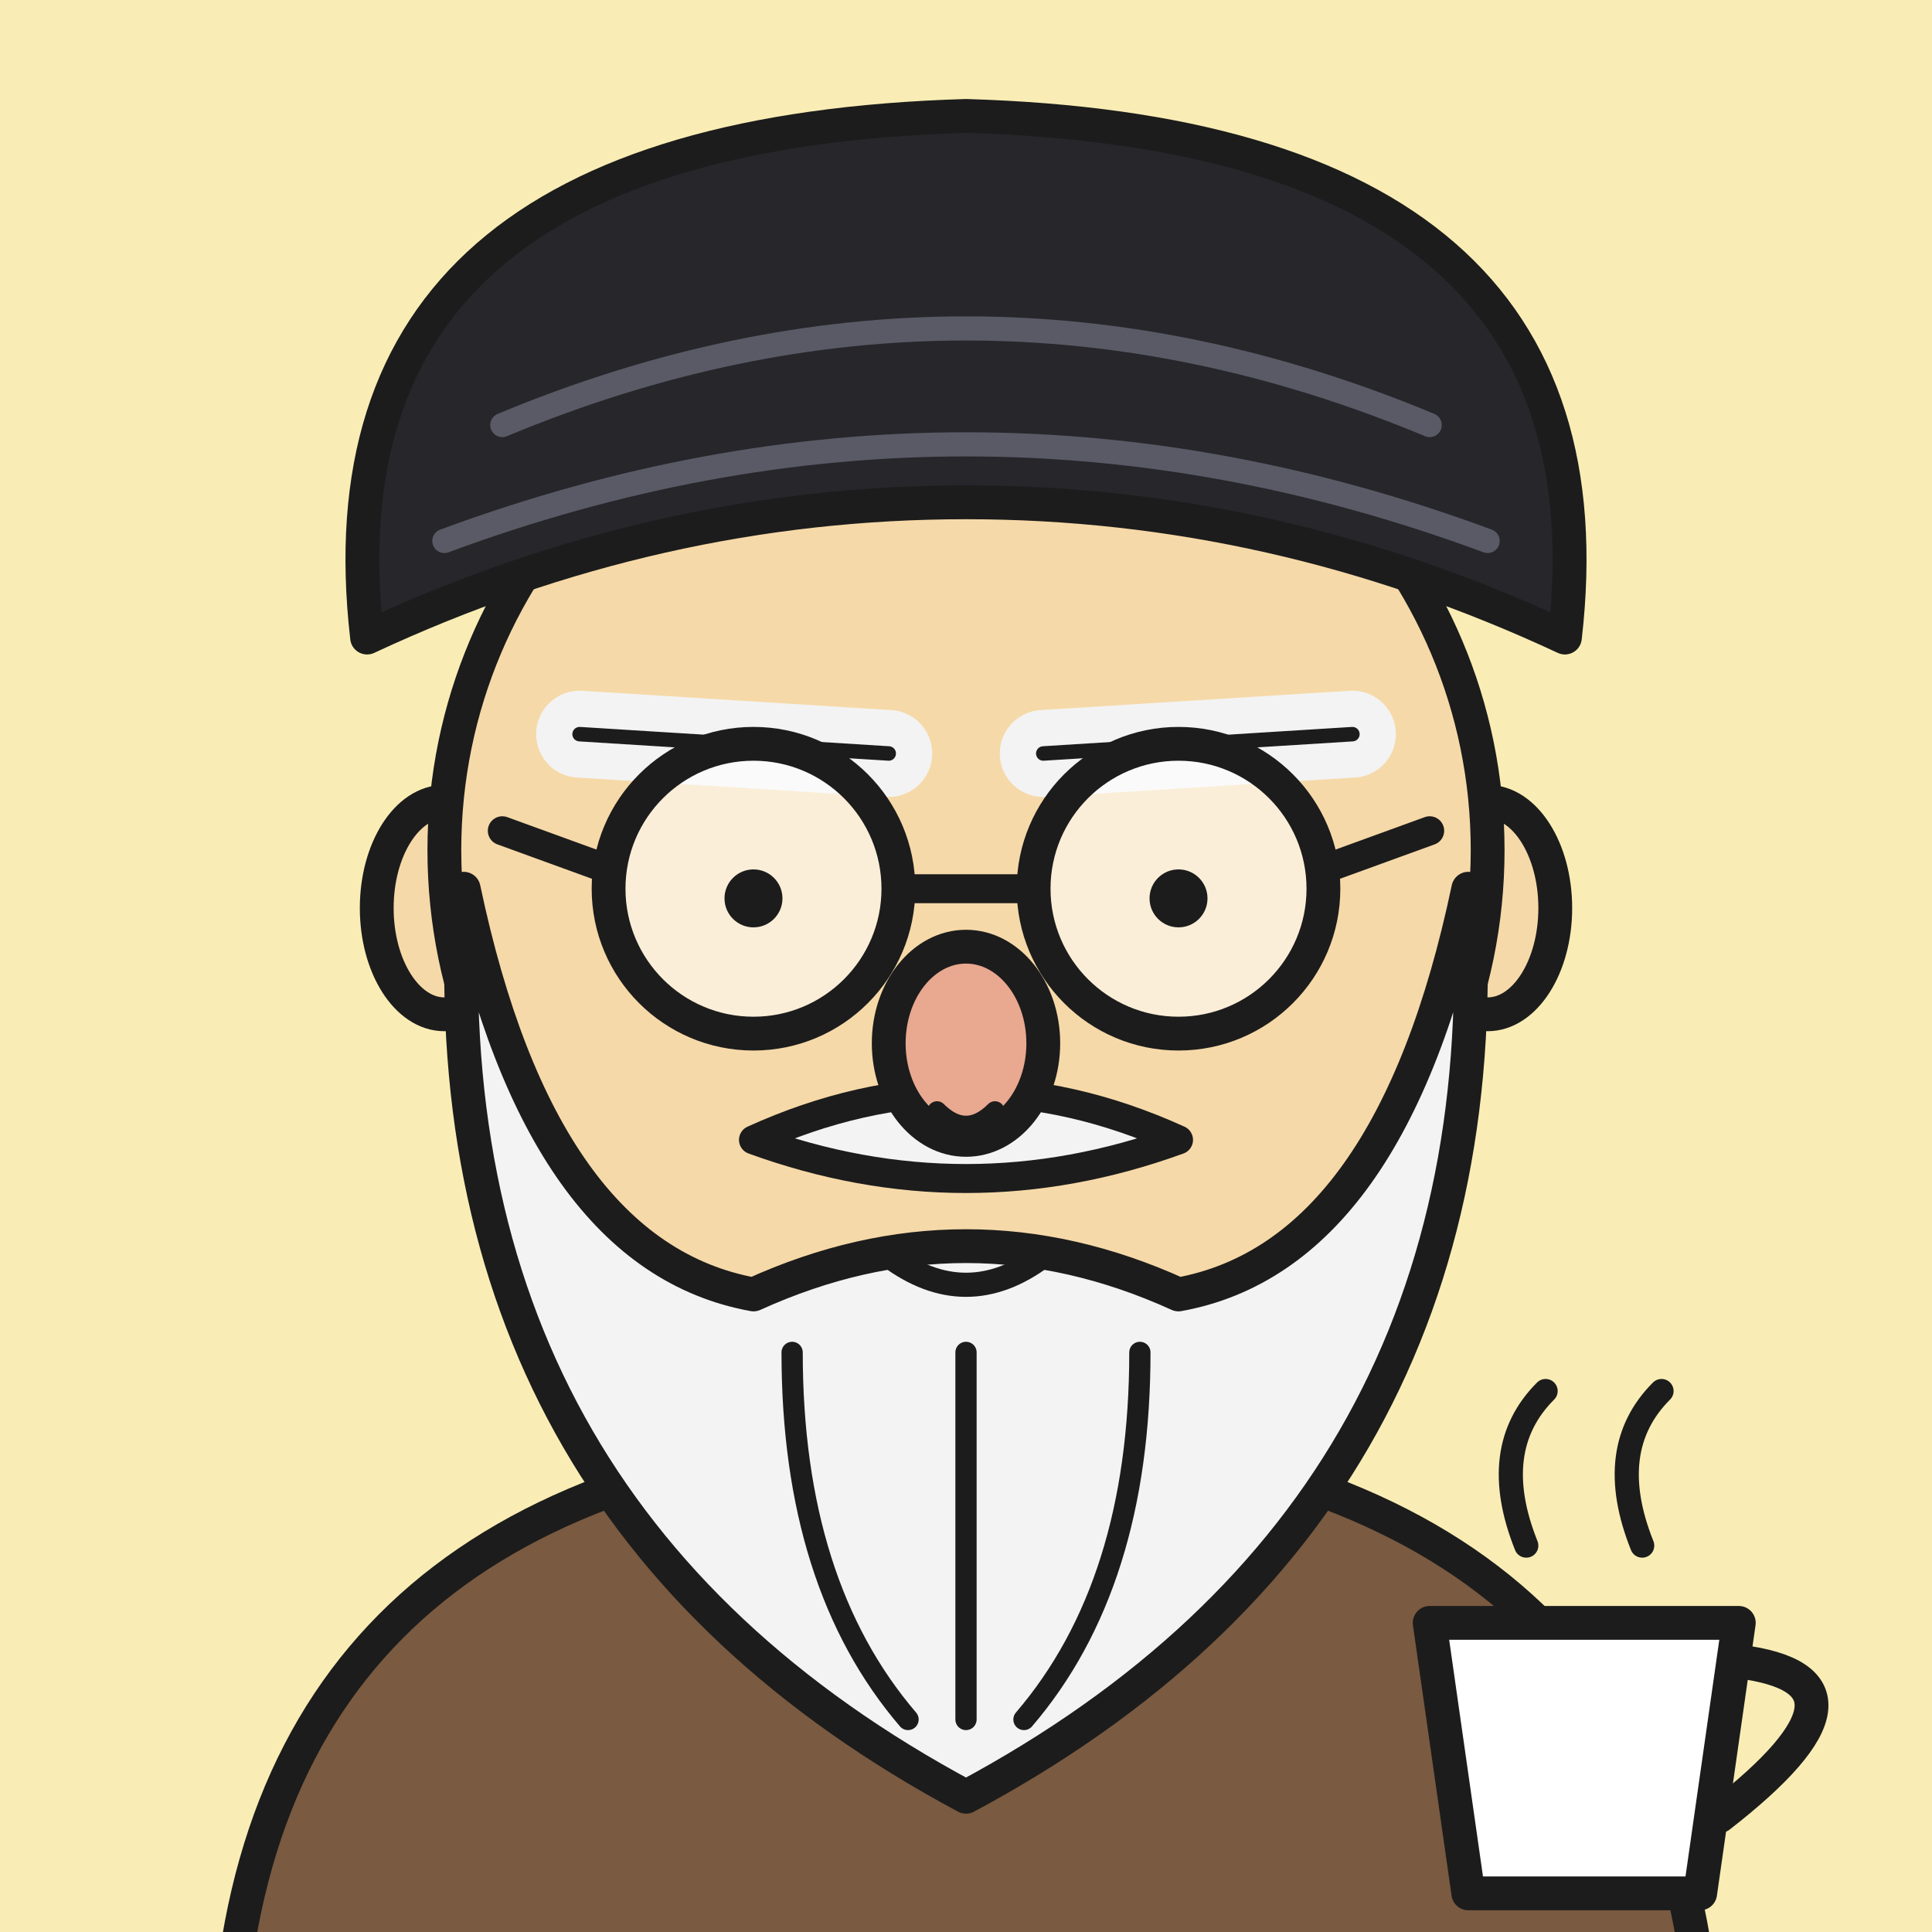
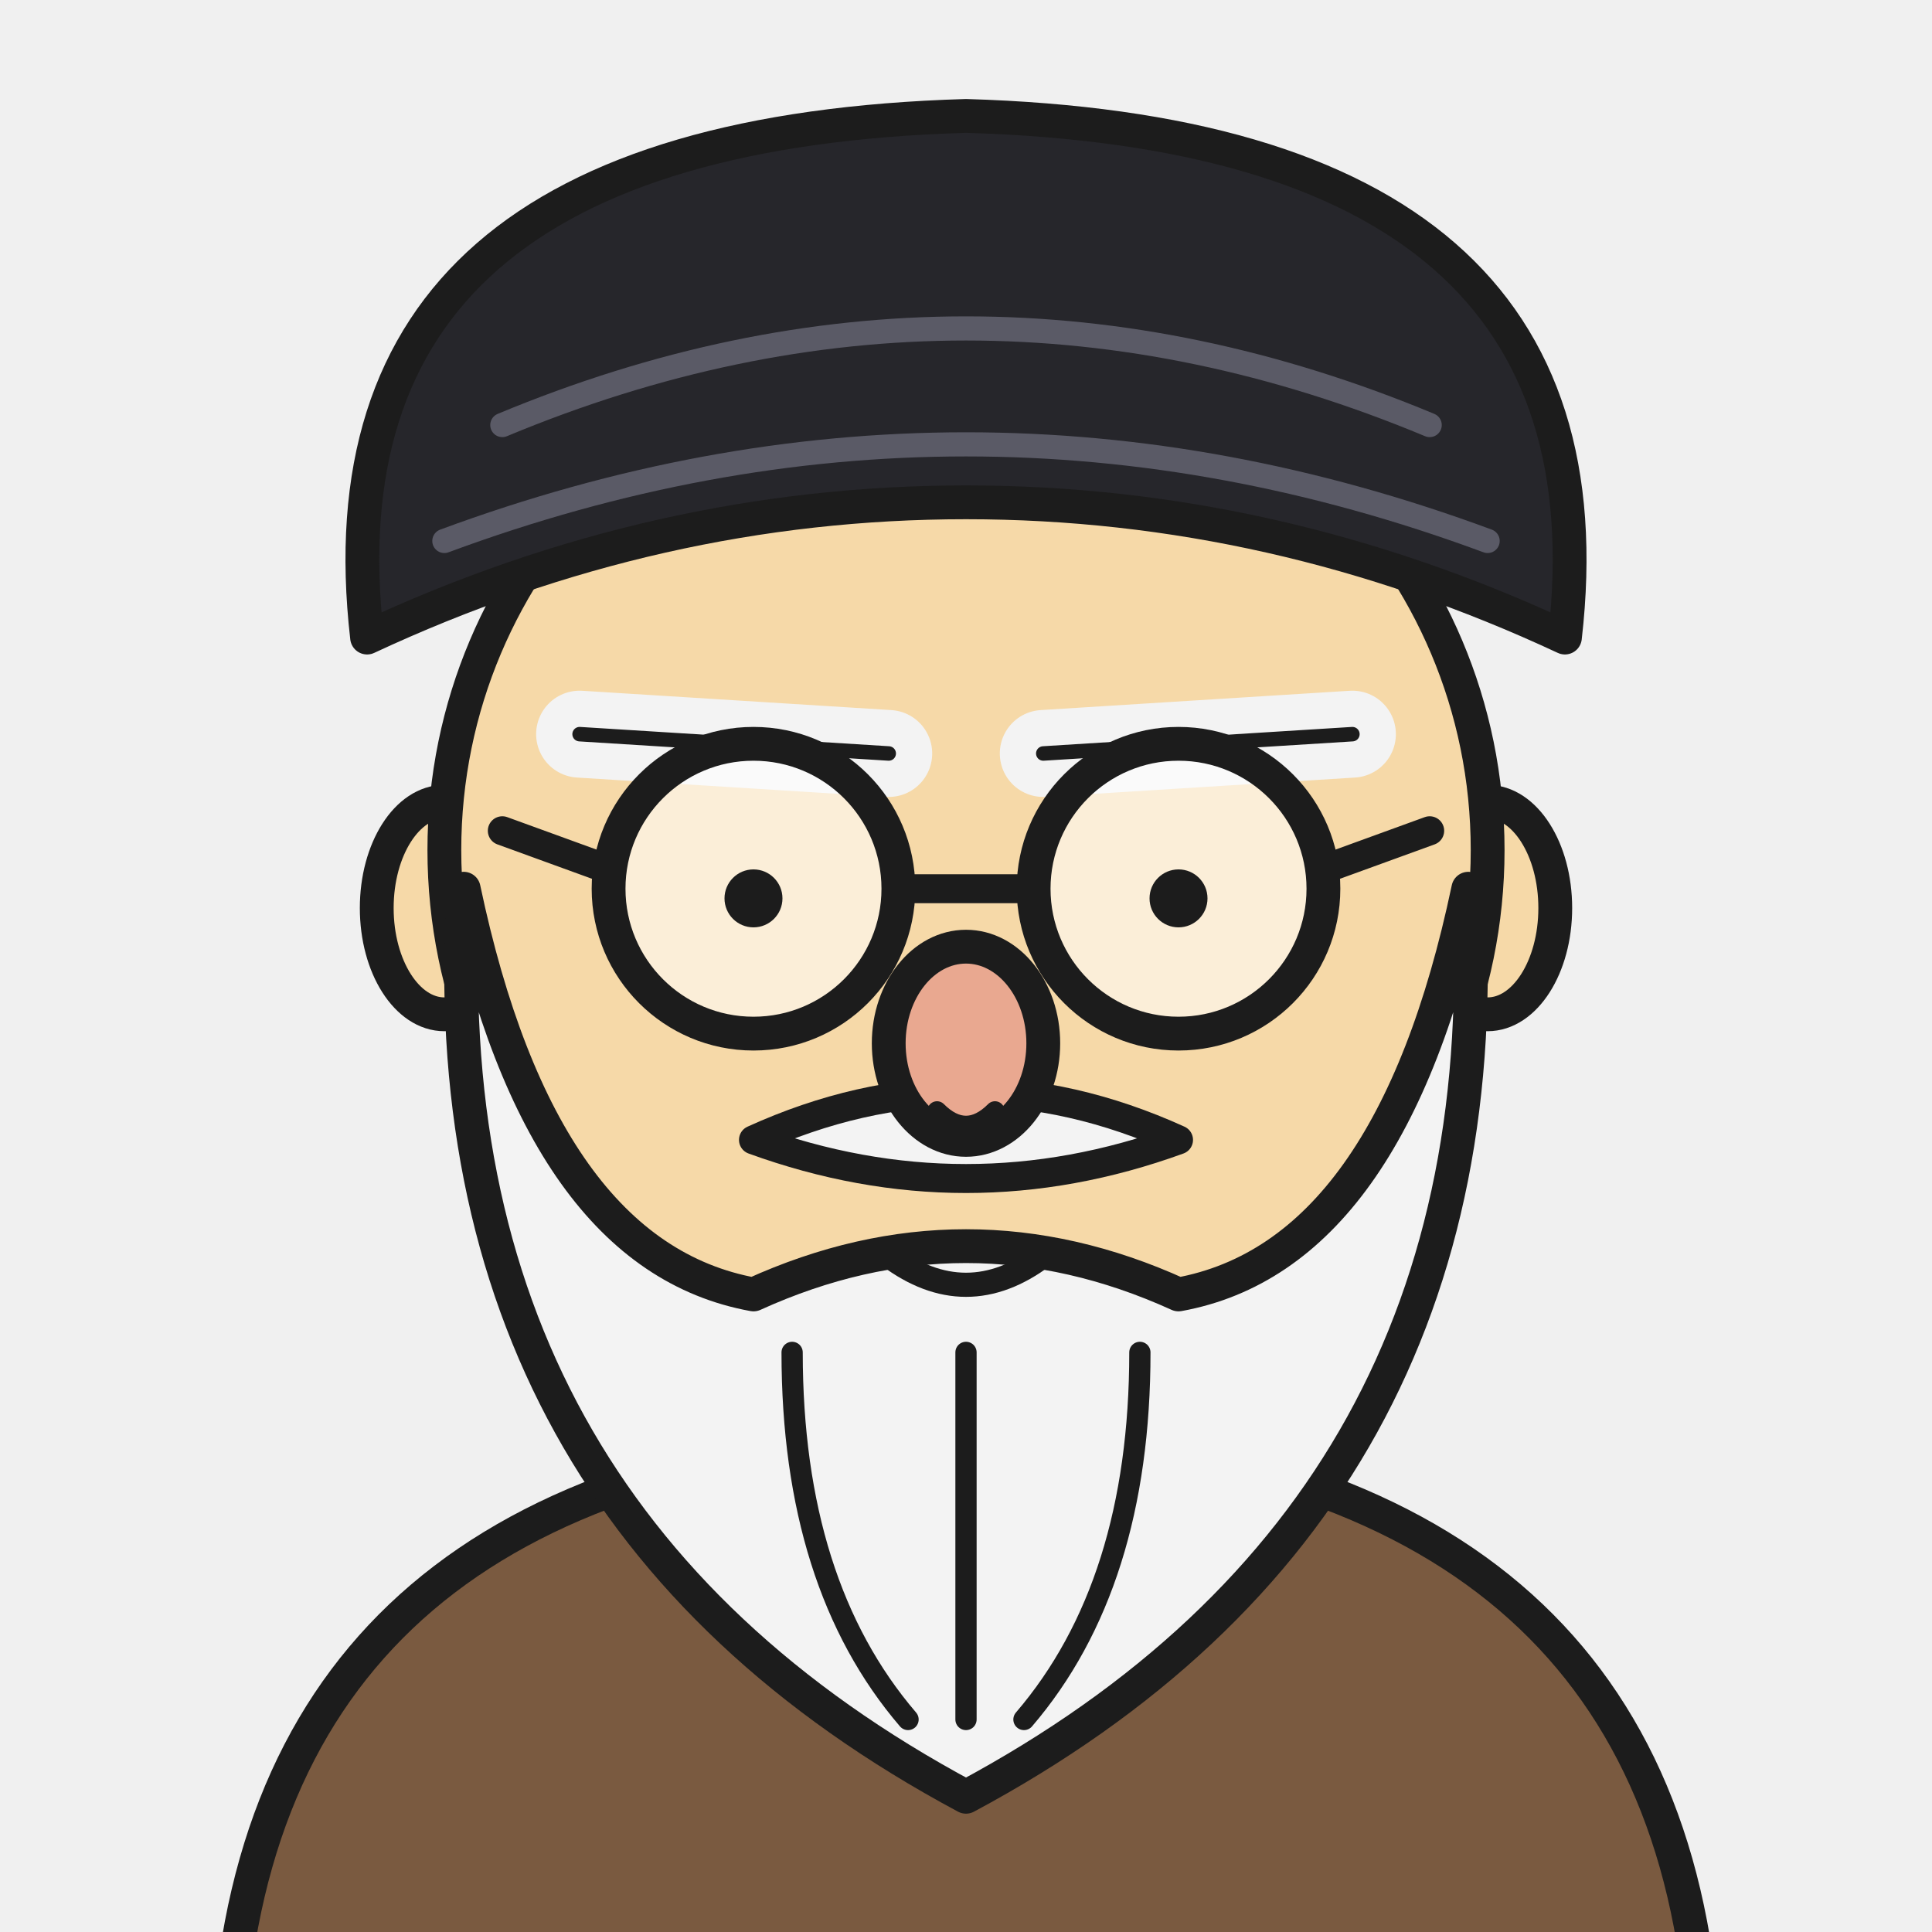
<svg xmlns="http://www.w3.org/2000/svg" viewBox="0 0 200 200" role="img" aria-label="Caricature of Ali Khamenei">
-   <rect width="200" height="200" fill="#F9EDB5" stroke="none" />
  <g stroke="#1c1c1c" stroke-width="3.5" stroke-linejoin="round" stroke-linecap="round">
    <path d="M24 206 Q30 150 100 148 Q170 150 176 206 Z" fill="#7A5A40" />
    <path d="M84 148 L100 166 L116 148 Z" fill="#FFFFFF" />
    <path d="M86 124 L114 124 L116 150 L100 160 L84 150 Z" fill="#F6D9A8" />
    <ellipse cx="46" cy="94" rx="7" ry="11" fill="#F6D9A8" />
    <ellipse cx="154" cy="94" rx="7" ry="11" fill="#F6D9A8" />
    <ellipse cx="100" cy="88" rx="54" ry="54" fill="#F6D9A8" />
    <path d="M48 92 Q44 156 100 186 Q156 156 152 92 Q144 130 122 134 Q100 124 78 134 Q56 130 48 92 Z" fill="#F3F3F3" />
    <path d="M100 140 L100 178 M82 140 Q82 164 94 178 M118 140 Q118 164 106 178" fill="none" stroke-width="2.2" />
    <path d="M78 118 Q100 108 122 118 Q100 126 78 118 Z" fill="#F3F3F3" stroke-width="3" />
    <path d="M92 130 Q100 136 108 130" fill="none" stroke-width="2.5" />
    <path d="M38 66 Q32 14 100 12 Q168 14 162 66 Q132 52 100 52 Q68 52 38 66 Z" fill="#26262B" />
    <path d="M52 44 Q100 24 148 44 M46 56 Q100 36 154 56" fill="none" stroke="#5A5A66" stroke-width="2.5" />
    <path d="M60 76 L92 78" stroke="#F3F3F3" stroke-width="9" />
    <path d="M108 78 L140 76" stroke="#F3F3F3" stroke-width="9" />
    <path d="M60 76 L92 78 M108 78 L140 76" fill="none" stroke-width="1.5" />
    <circle cx="78" cy="92" r="15" fill="#FFFFFF" fill-opacity="0.55" stroke-width="3.5" />
    <circle cx="122" cy="92" r="15" fill="#FFFFFF" fill-opacity="0.55" stroke-width="3.5" />
    <path d="M93 92 L107 92 M63 90 L52 86 M137 90 L148 86" fill="none" stroke-width="3" />
    <circle cx="78" cy="93" r="3" fill="#1c1c1c" stroke="none" />
    <circle cx="122" cy="93" r="3" fill="#1c1c1c" stroke="none" />
    <ellipse cx="100" cy="108" rx="8" ry="10" fill="#E9A890" />
    <path d="M97 115 Q100 118 103 115" fill="none" stroke-width="2" />
-     <path d="M148 168 L180 168 L176 196 L152 196 Z" fill="#FFFFFF" />
-     <path d="M180 172 Q196 174 178 188" fill="none" stroke-width="3.5" />
-     <path d="M158 160 Q154 150 160 144 M170 160 Q166 150 172 144" fill="none" stroke-width="2.5" />
  </g>
</svg>
